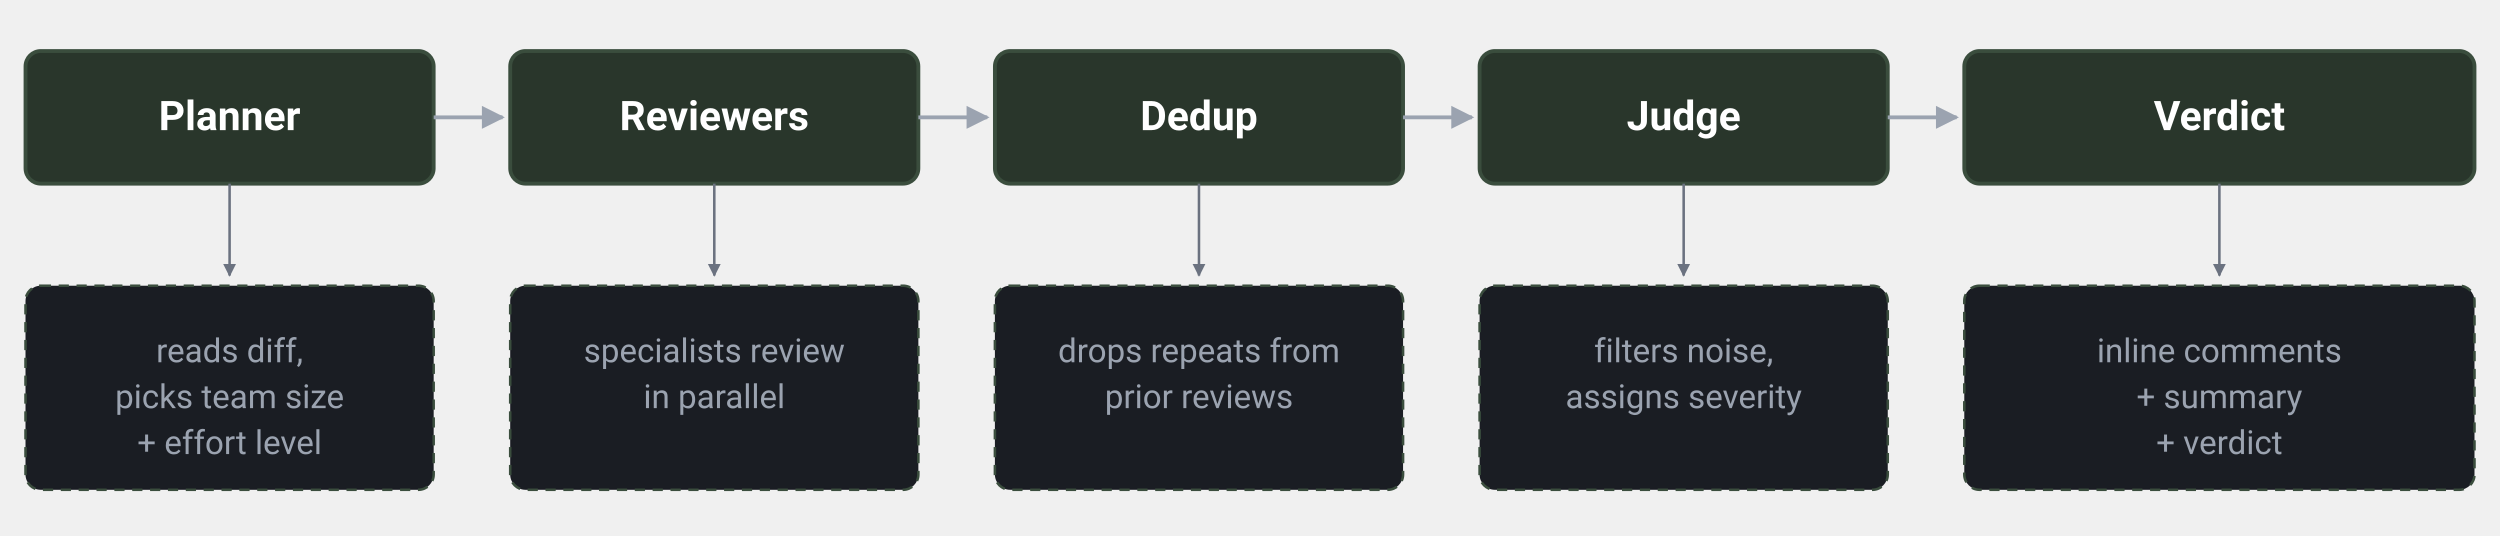
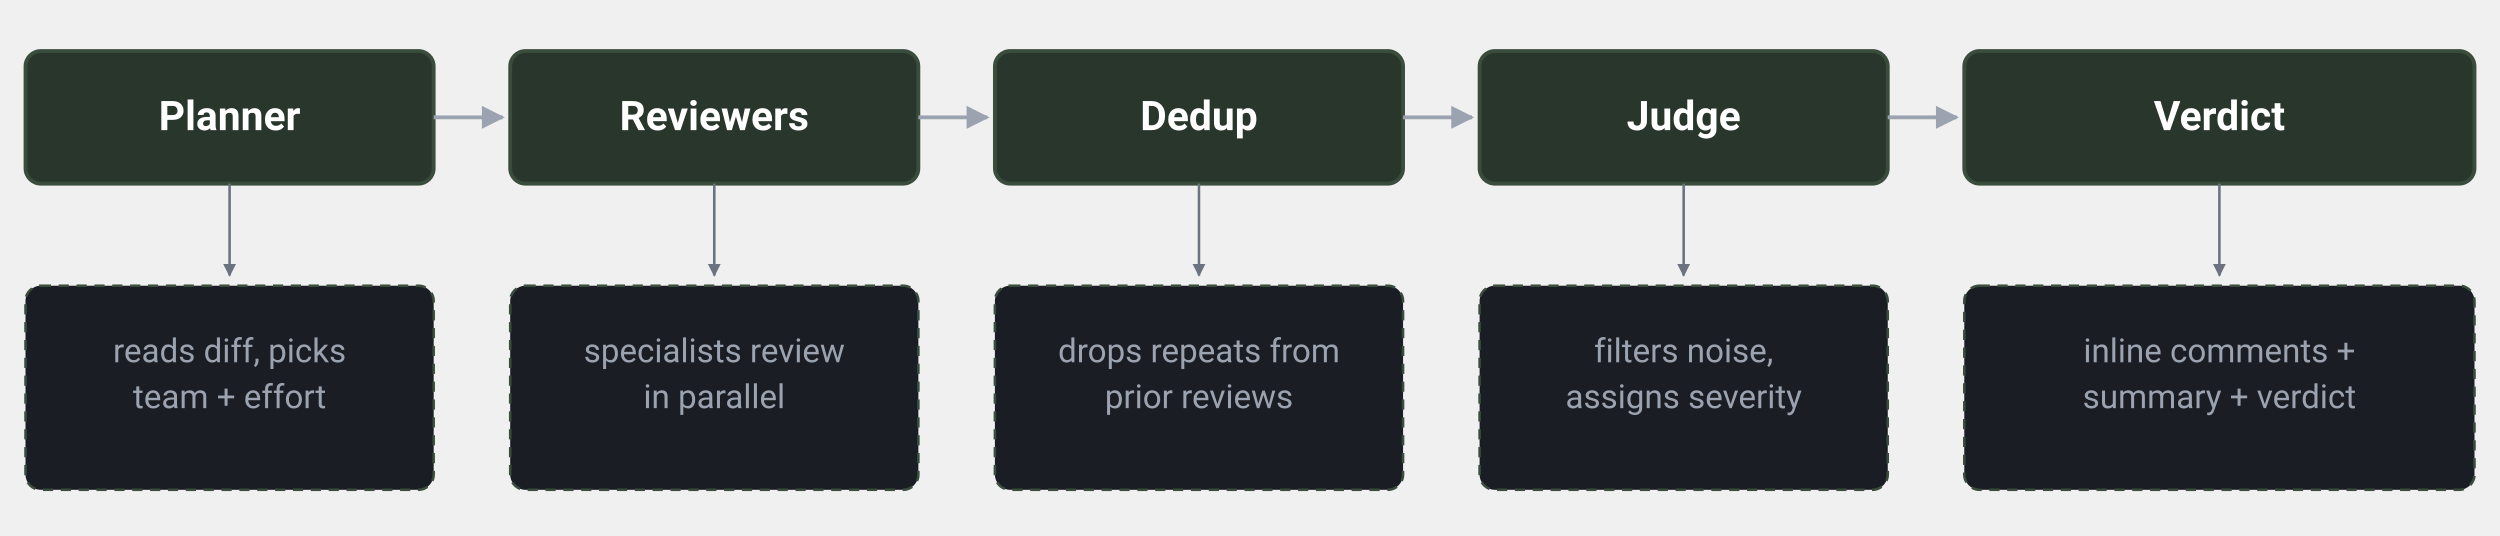
<svg xmlns="http://www.w3.org/2000/svg" viewBox="0 0 980 210" font-family="-apple-system, BlinkMacSystemFont, 'Segoe UI', Roboto, sans-serif">
  <defs>
    <marker id="arrow" viewBox="0 0 10 10" refX="9" refY="5" markerWidth="6" markerHeight="6" orient="auto">
      <path d="M 0 0 L 10 5 L 0 10 z" fill="#9ba3b0" />
    </marker>
    <marker id="arrow-down" viewBox="0 0 10 10" refX="9" refY="5" markerWidth="5" markerHeight="5" orient="auto">
      <path d="M 0 0 L 10 5 L 0 10 z" fill="#6b7280" />
    </marker>
  </defs>
  <rect x="10" y="20" width="160" height="52" rx="6" fill="#29362B" stroke="#3a4d3d" stroke-width="1.5" />
  <text x="90" y="51" text-anchor="middle" fill="#ffffff" font-size="16" font-weight="600">Planner</text>
  <line x1="170" y1="46" x2="197" y2="46" stroke="#9ba3b0" stroke-width="1.5" marker-end="url(#arrow)" />
  <rect x="200" y="20" width="160" height="52" rx="6" fill="#29362B" stroke="#3a4d3d" stroke-width="1.5" />
  <text x="280" y="51" text-anchor="middle" fill="#ffffff" font-size="16" font-weight="600">Reviewers</text>
  <line x1="360" y1="46" x2="387" y2="46" stroke="#9ba3b0" stroke-width="1.5" marker-end="url(#arrow)" />
  <rect x="390" y="20" width="160" height="52" rx="6" fill="#29362B" stroke="#3a4d3d" stroke-width="1.5" />
  <text x="470" y="51" text-anchor="middle" fill="#ffffff" font-size="16" font-weight="600">Dedup</text>
  <line x1="550" y1="46" x2="577" y2="46" stroke="#9ba3b0" stroke-width="1.5" marker-end="url(#arrow)" />
  <rect x="580" y="20" width="160" height="52" rx="6" fill="#29362B" stroke="#3a4d3d" stroke-width="1.5" />
  <text x="660" y="51" text-anchor="middle" fill="#ffffff" font-size="16" font-weight="600">Judge</text>
  <line x1="740" y1="46" x2="767" y2="46" stroke="#9ba3b0" stroke-width="1.5" marker-end="url(#arrow)" />
  <rect x="770" y="20" width="200" height="52" rx="6" fill="#29362B" stroke="#3a4d3d" stroke-width="1.5" />
  <text x="870" y="51" text-anchor="middle" fill="#ffffff" font-size="16" font-weight="600">Verdict</text>
  <line x1="90" y1="72" x2="90" y2="108" stroke="#6b7280" stroke-width="1" marker-end="url(#arrow-down)" />
  <line x1="280" y1="72" x2="280" y2="108" stroke="#6b7280" stroke-width="1" marker-end="url(#arrow-down)" />
  <line x1="470" y1="72" x2="470" y2="108" stroke="#6b7280" stroke-width="1" marker-end="url(#arrow-down)" />
  <line x1="660" y1="72" x2="660" y2="108" stroke="#6b7280" stroke-width="1" marker-end="url(#arrow-down)" />
  <line x1="870" y1="72" x2="870" y2="108" stroke="#6b7280" stroke-width="1" marker-end="url(#arrow-down)" />
  <rect x="10" y="112" width="160" height="80" rx="6" fill="#1a1d23" stroke="#3a4d3d" stroke-width="1" stroke-dasharray="4 3" />
-   <text x="90" y="142" text-anchor="middle" fill="#9ba3b0" font-size="13">reads diff,</text>
-   <text x="90" y="160" text-anchor="middle" fill="#9ba3b0" font-size="13">picks team size</text>
-   <text x="90" y="178" text-anchor="middle" fill="#9ba3b0" font-size="13">+ effort level</text>
+   <text x="90" y="142" text-anchor="middle" fill="#9ba3b0" font-size="13">reads diff, picks</text>
+   <text x="90" y="160" text-anchor="middle" fill="#9ba3b0" font-size="13">team + effort</text>
  <rect x="200" y="112" width="160" height="80" rx="6" fill="#1a1d23" stroke="#3a4d3d" stroke-width="1" stroke-dasharray="4 3" />
  <text x="280" y="142" text-anchor="middle" fill="#9ba3b0" font-size="13">specialists review</text>
  <text x="280" y="160" text-anchor="middle" fill="#9ba3b0" font-size="13">in parallel</text>
  <rect x="390" y="112" width="160" height="80" rx="6" fill="#1a1d23" stroke="#3a4d3d" stroke-width="1" stroke-dasharray="4 3" />
  <text x="470" y="142" text-anchor="middle" fill="#9ba3b0" font-size="13">drops repeats from</text>
  <text x="470" y="160" text-anchor="middle" fill="#9ba3b0" font-size="13">prior reviews</text>
  <rect x="580" y="112" width="160" height="80" rx="6" fill="#1a1d23" stroke="#3a4d3d" stroke-width="1" stroke-dasharray="4 3" />
  <text x="660" y="142" text-anchor="middle" fill="#9ba3b0" font-size="13">filters noise,</text>
  <text x="660" y="160" text-anchor="middle" fill="#9ba3b0" font-size="13">assigns severity</text>
  <rect x="770" y="112" width="200" height="80" rx="6" fill="#1a1d23" stroke="#3a4d3d" stroke-width="1" stroke-dasharray="4 3" />
-   <text x="870" y="142" text-anchor="middle" fill="#9ba3b0" font-size="13">inline comments</text>
-   <text x="870" y="160" text-anchor="middle" fill="#9ba3b0" font-size="13">+ summary</text>
-   <text x="870" y="178" text-anchor="middle" fill="#9ba3b0" font-size="13">+ verdict</text>
+   <text x="870" y="142" text-anchor="middle" fill="#9ba3b0" font-size="13">inline comments +</text>
+   <text x="870" y="160" text-anchor="middle" fill="#9ba3b0" font-size="13">summary + verdict</text>
</svg>
